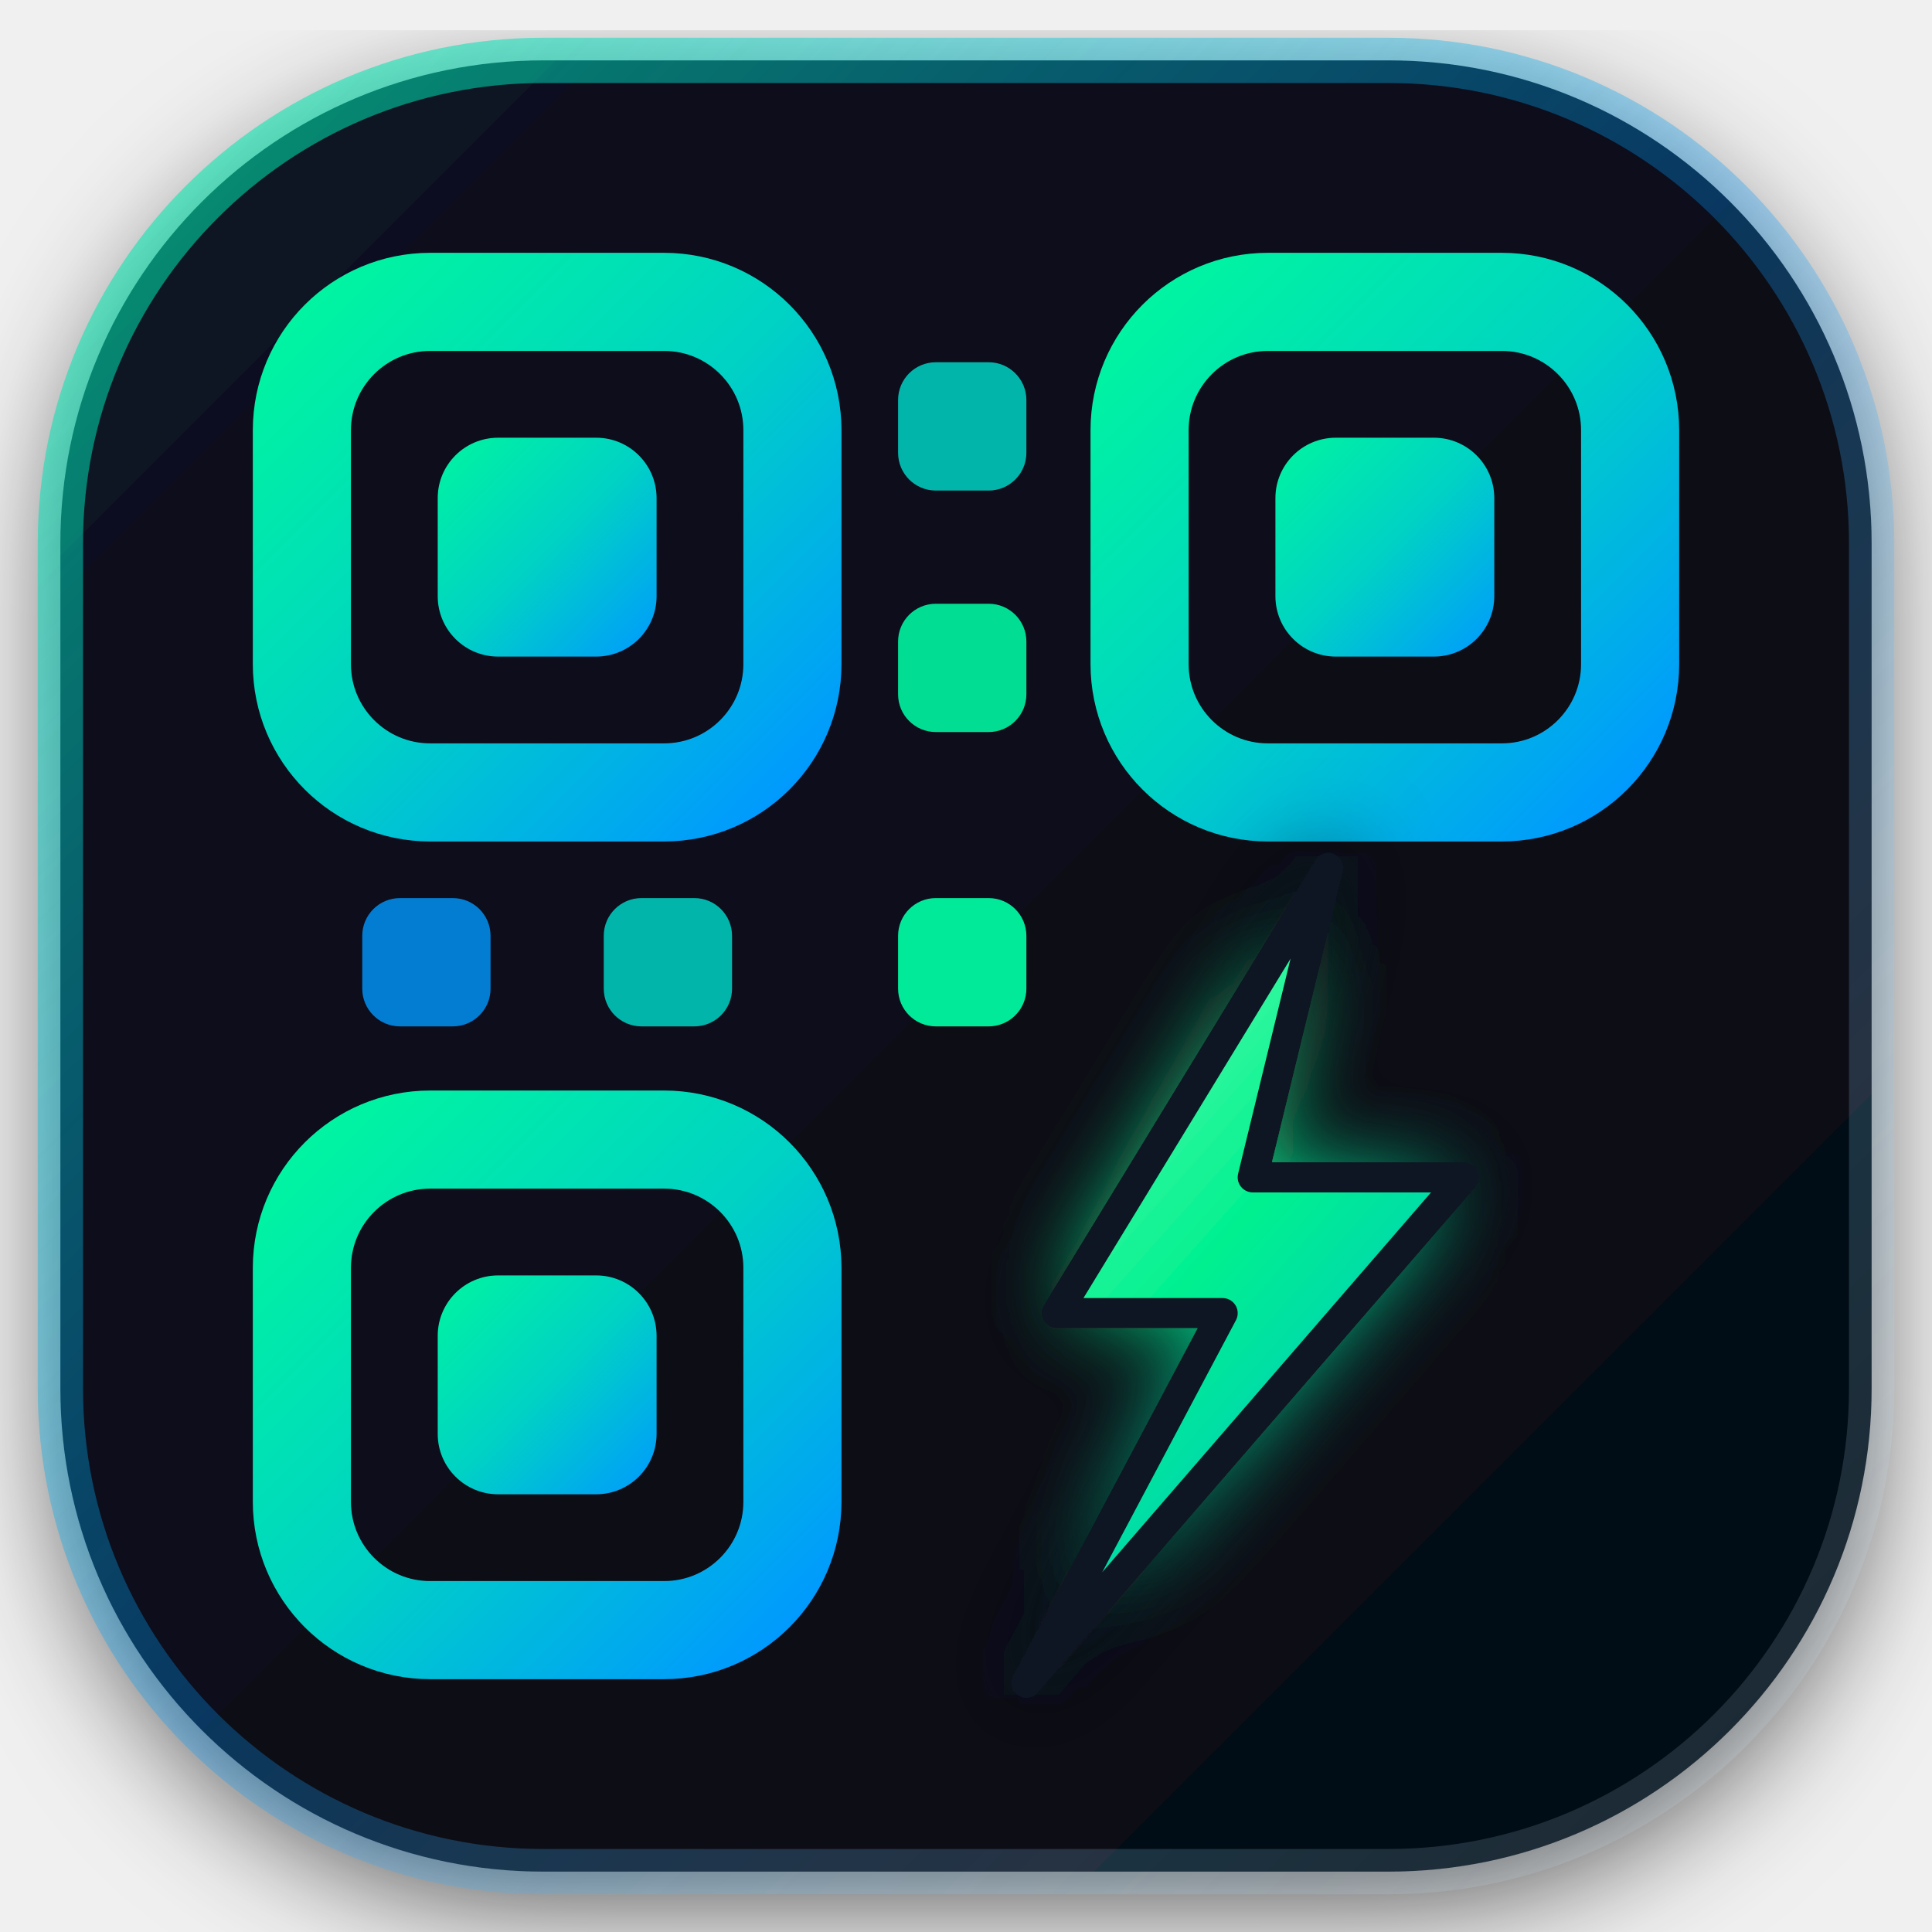
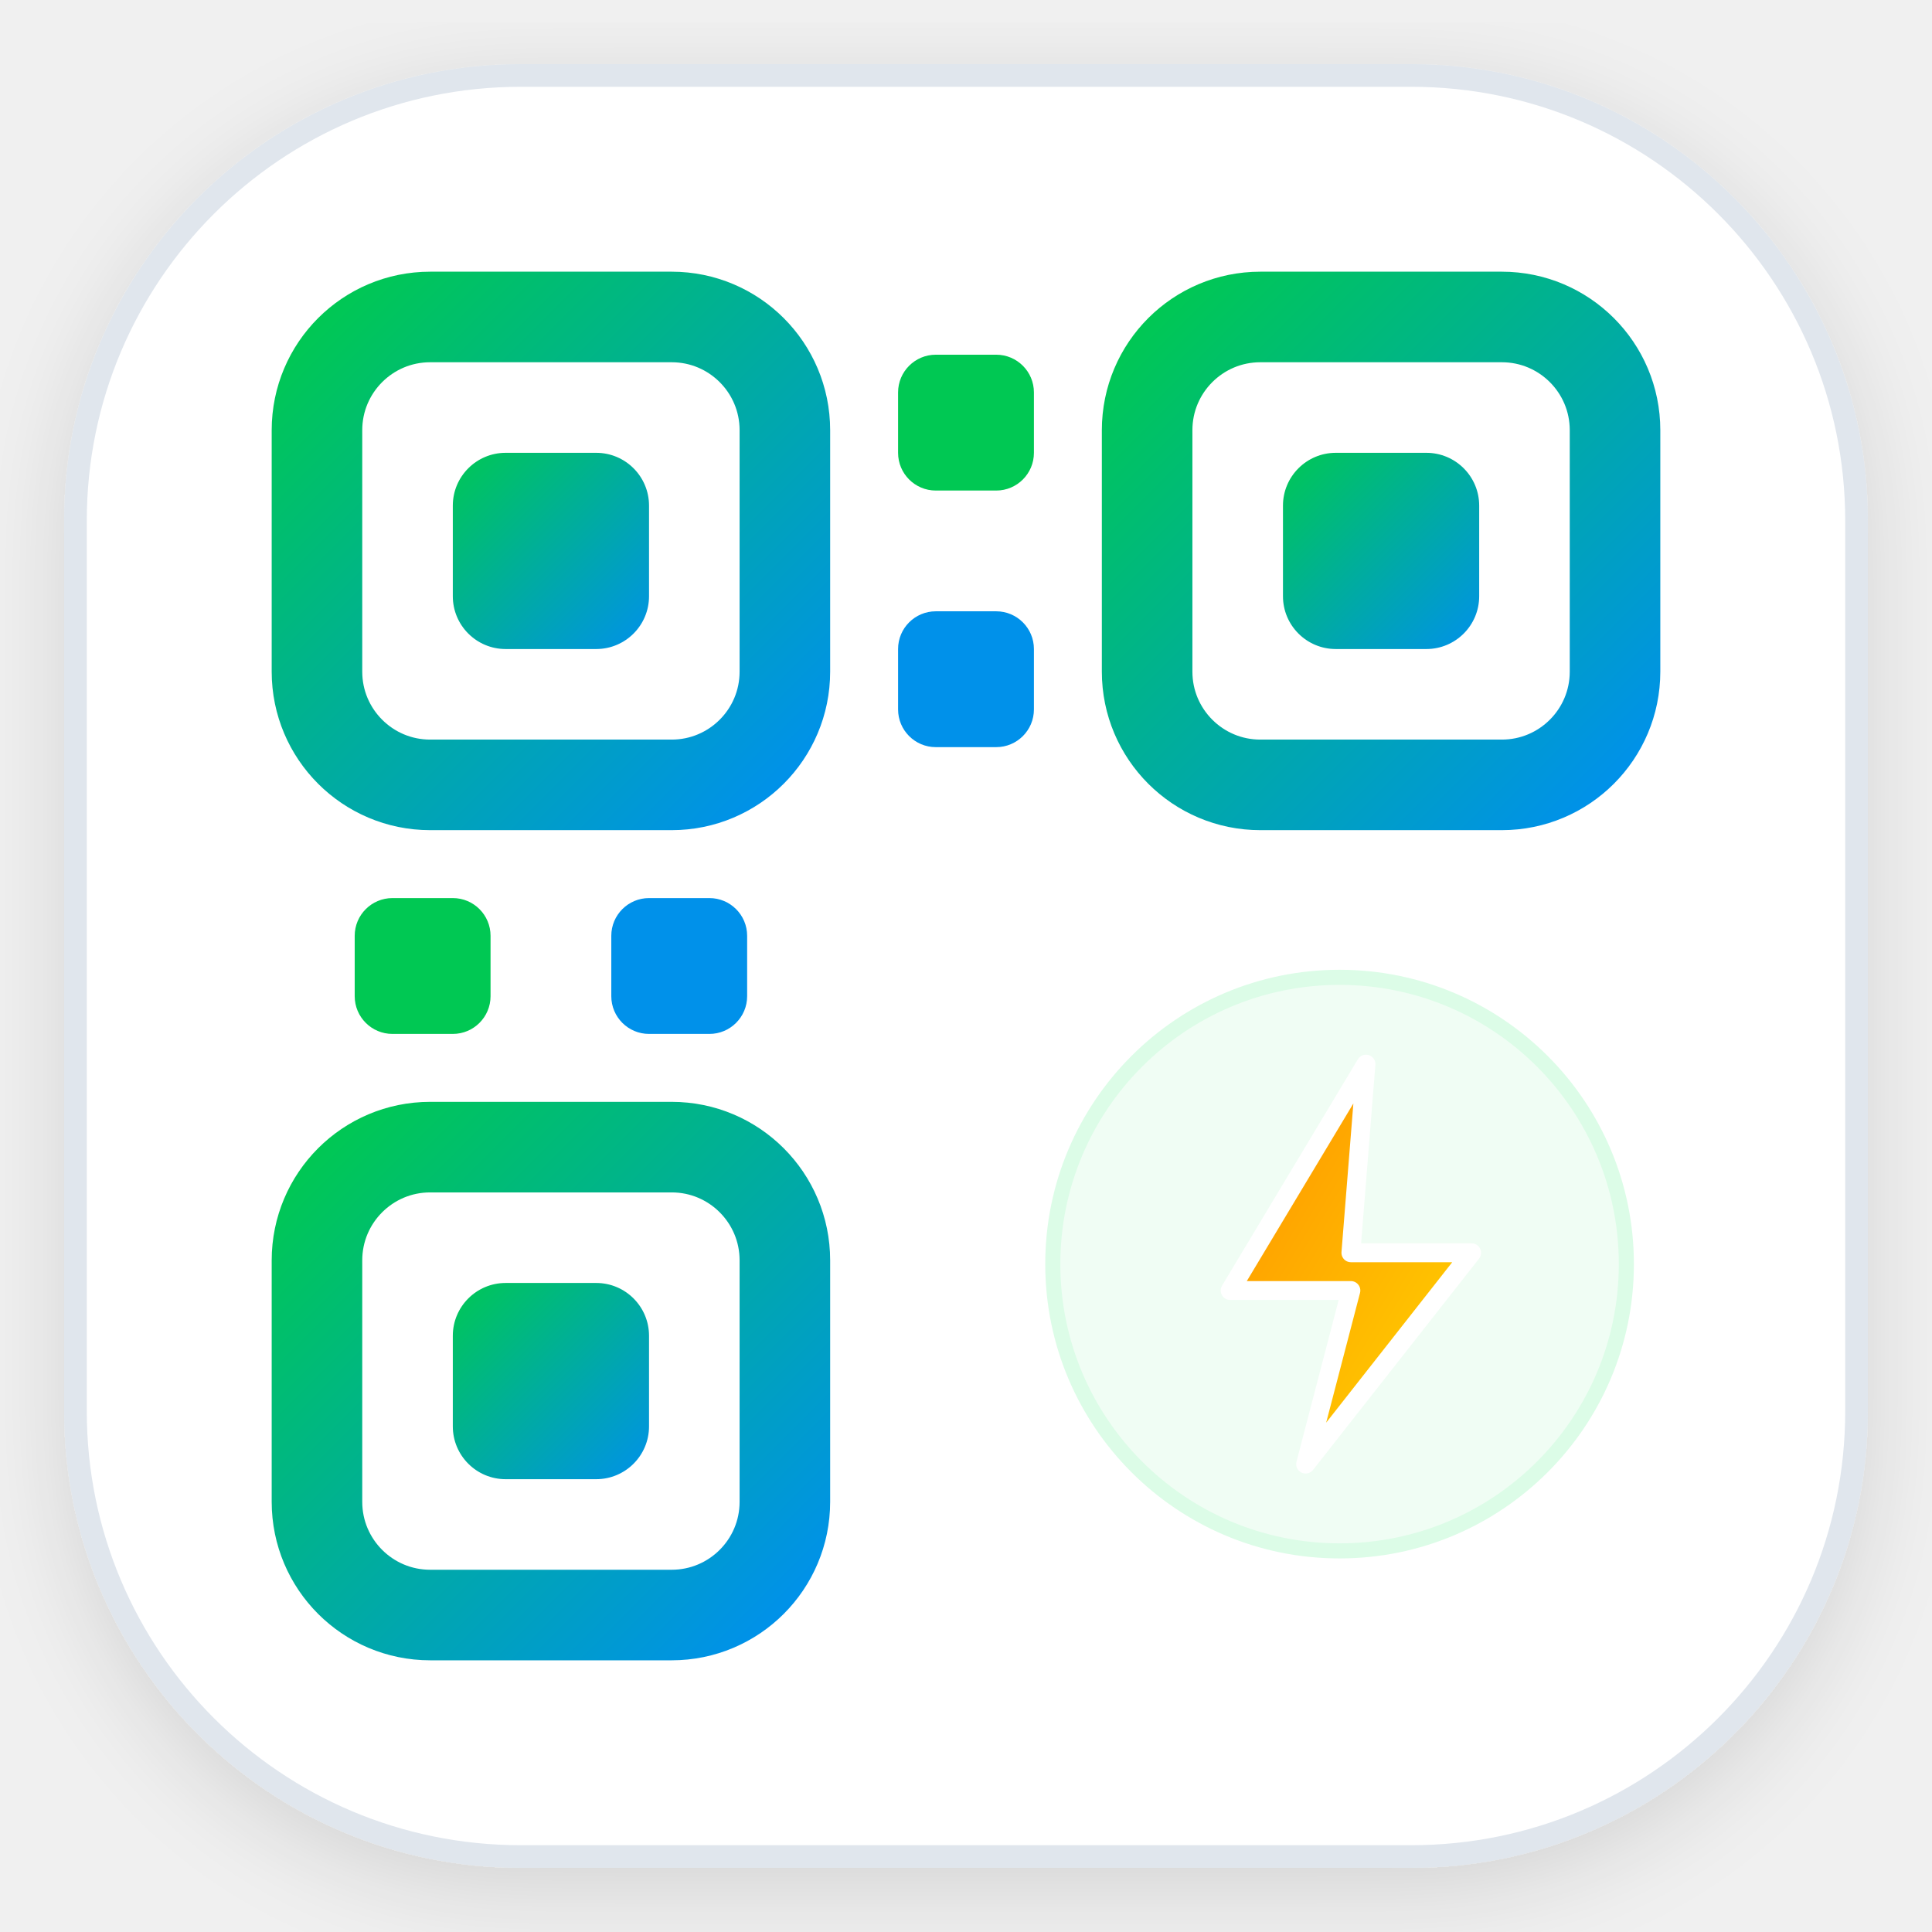
<svg xmlns="http://www.w3.org/2000/svg" viewBox="0 0 512 512" width="100%" height="100%">
  <defs>
-     <linearGradient id="qrf-primary-grad" x1="0%" y1="0%" x2="100%" y2="100%">
-       <stop offset="0%" stop-color="#00F5A0" />
-       <stop offset="50%" stop-color="#00D2C4" />
-       <stop offset="100%" stop-color="#0099FF" />
+     <linearGradient id="qrf-brand" x1="0%" y1="0%" x2="100%" y2="100%">
+       <stop offset="0%" stop-color="#00C853" />
+       <stop offset="100%" stop-color="#0091EA" />
    </linearGradient>
-     <linearGradient id="qrf-bolt-grad" x1="20%" y1="0%" x2="80%" y2="100%">
-       <stop offset="0%" stop-color="#70FFAF" />
-       <stop offset="45%" stop-color="#00F090" />
-       <stop offset="100%" stop-color="#00B4D8" />
+     <linearGradient id="qrf-bolt" x1="0%" y1="0%" x2="100%" y2="100%">
+       <stop offset="0%" stop-color="#FF9100" />
+       <stop offset="100%" stop-color="#FFD600" />
    </linearGradient>
-     <linearGradient id="qrf-bg-grad" x1="0%" y1="0%" x2="100%" y2="100%">
-       <stop offset="0%" stop-color="#0c1322" />
-       <stop offset="100%" stop-color="#050811" />
-     </linearGradient>
-     <linearGradient id="qrf-border-grad" x1="0%" y1="0%" x2="100%" y2="100%">
-       <stop offset="0%" stop-color="rgba(0, 245, 160, 0.6)" />
-       <stop offset="50%" stop-color="rgba(0, 153, 255, 0.3)" />
-       <stop offset="100%" stop-color="rgba(255, 255, 255, 0.1)" />
-     </linearGradient>
-     <filter id="qrf-glow" x="-20%" y="-20%" width="140%" height="140%">
-       <feGaussianBlur stdDeviation="12" result="blur" />
-       <feComposite in="SourceGraphic" in2="blur" operator="over" />
-     </filter>
-     <filter id="qrf-drop-shadow" x="-20%" y="-20%" width="140%" height="140%">
-       <feDropShadow dx="0" dy="8" stdDeviation="16" flood-color="#000000" flood-opacity="0.65" />
+     <filter id="qrf-soft-shadow" x="-10%" y="-10%" width="120%" height="120%">
+       <feDropShadow dx="0" dy="6" stdDeviation="12" flood-color="#000000" flood-opacity="0.12" />
    </filter>
  </defs>
-   <rect x="16" y="16" width="480" height="480" rx="128" fill="url(#qrf-bg-grad)" filter="url(#qrf-drop-shadow)" />
-   <rect x="16" y="16" width="480" height="480" rx="128" fill="none" stroke="url(#qrf-border-grad)" stroke-width="12" />
-   <g transform="translate(80, 80)">
-     <rect x="0" y="0" width="130" height="130" rx="34" fill="none" stroke="url(#qrf-primary-grad)" stroke-width="26" />
-     <rect x="36" y="36" width="58" height="58" rx="16" fill="url(#qrf-primary-grad)" />
+   <rect x="20" y="20" width="472" height="472" rx="118" fill="#FFFFFF" filter="url(#qrf-soft-shadow)" stroke="#E0E6ED" stroke-width="6" />
+   <g transform="translate(84, 84)">
+     <rect x="0" y="0" width="124" height="124" rx="30" fill="none" stroke="url(#qrf-brand)" stroke-width="24" />
+     <rect x="36" y="36" width="52" height="52" rx="14" fill="url(#qrf-brand)" />
  </g>
-   <g transform="translate(302, 80)">
-     <rect x="0" y="0" width="130" height="130" rx="34" fill="none" stroke="url(#qrf-primary-grad)" stroke-width="26" />
-     <rect x="36" y="36" width="58" height="58" rx="16" fill="url(#qrf-primary-grad)" />
+   <g transform="translate(304, 84)">
+     <rect x="0" y="0" width="124" height="124" rx="30" fill="none" stroke="url(#qrf-brand)" stroke-width="24" />
+     <rect x="36" y="36" width="52" height="52" rx="14" fill="url(#qrf-brand)" />
  </g>
-   <g transform="translate(80, 302)">
-     <rect x="0" y="0" width="130" height="130" rx="34" fill="none" stroke="url(#qrf-primary-grad)" stroke-width="26" />
-     <rect x="36" y="36" width="58" height="58" rx="16" fill="url(#qrf-primary-grad)" />
+   <g transform="translate(84, 304)">
+     <rect x="0" y="0" width="124" height="124" rx="30" fill="none" stroke="url(#qrf-brand)" stroke-width="24" />
+     <rect x="36" y="36" width="52" height="52" rx="14" fill="url(#qrf-brand)" />
  </g>
-   <rect x="238" y="96" width="34" height="34" rx="10" fill="#00D2C4" opacity="0.85" />
-   <rect x="238" y="160" width="34" height="34" rx="10" fill="#00F5A0" opacity="0.9" />
-   <rect x="96" y="238" width="34" height="34" rx="10" fill="#0099FF" opacity="0.8" />
-   <rect x="160" y="238" width="34" height="34" rx="10" fill="#00D2C4" opacity="0.85" />
-   <rect x="238" y="238" width="34" height="34" rx="10" fill="#00F5A0" opacity="0.95" />
-   <g filter="url(#qrf-glow)">
-     <path d="M352 230 L280 348 L324 348 L272 446 L388 312 L332 312 Z" fill="url(#qrf-bolt-grad)" stroke="#0c1322" stroke-width="8" stroke-linejoin="round" />
+   <rect x="238" y="94" width="36" height="36" rx="10" fill="#00C853" />
+   <rect x="238" y="162" width="36" height="36" rx="10" fill="#0091EA" />
+   <rect x="94" y="238" width="36" height="36" rx="10" fill="#00C853" />
+   <rect x="162" y="238" width="36" height="36" rx="10" fill="#0091EA" />
+   <g transform="translate(260, 240)">
+     <circle cx="95" cy="95" r="76" fill="#F0FDF4" stroke="#DCFCE7" stroke-width="4" />
+     <path d="M102 42 L66 102 L98 102 L86 148 L130 92 L98 92 Z" fill="url(#qrf-bolt)" stroke="#FFFFFF" stroke-width="5" stroke-linejoin="round" />
  </g>
</svg>
